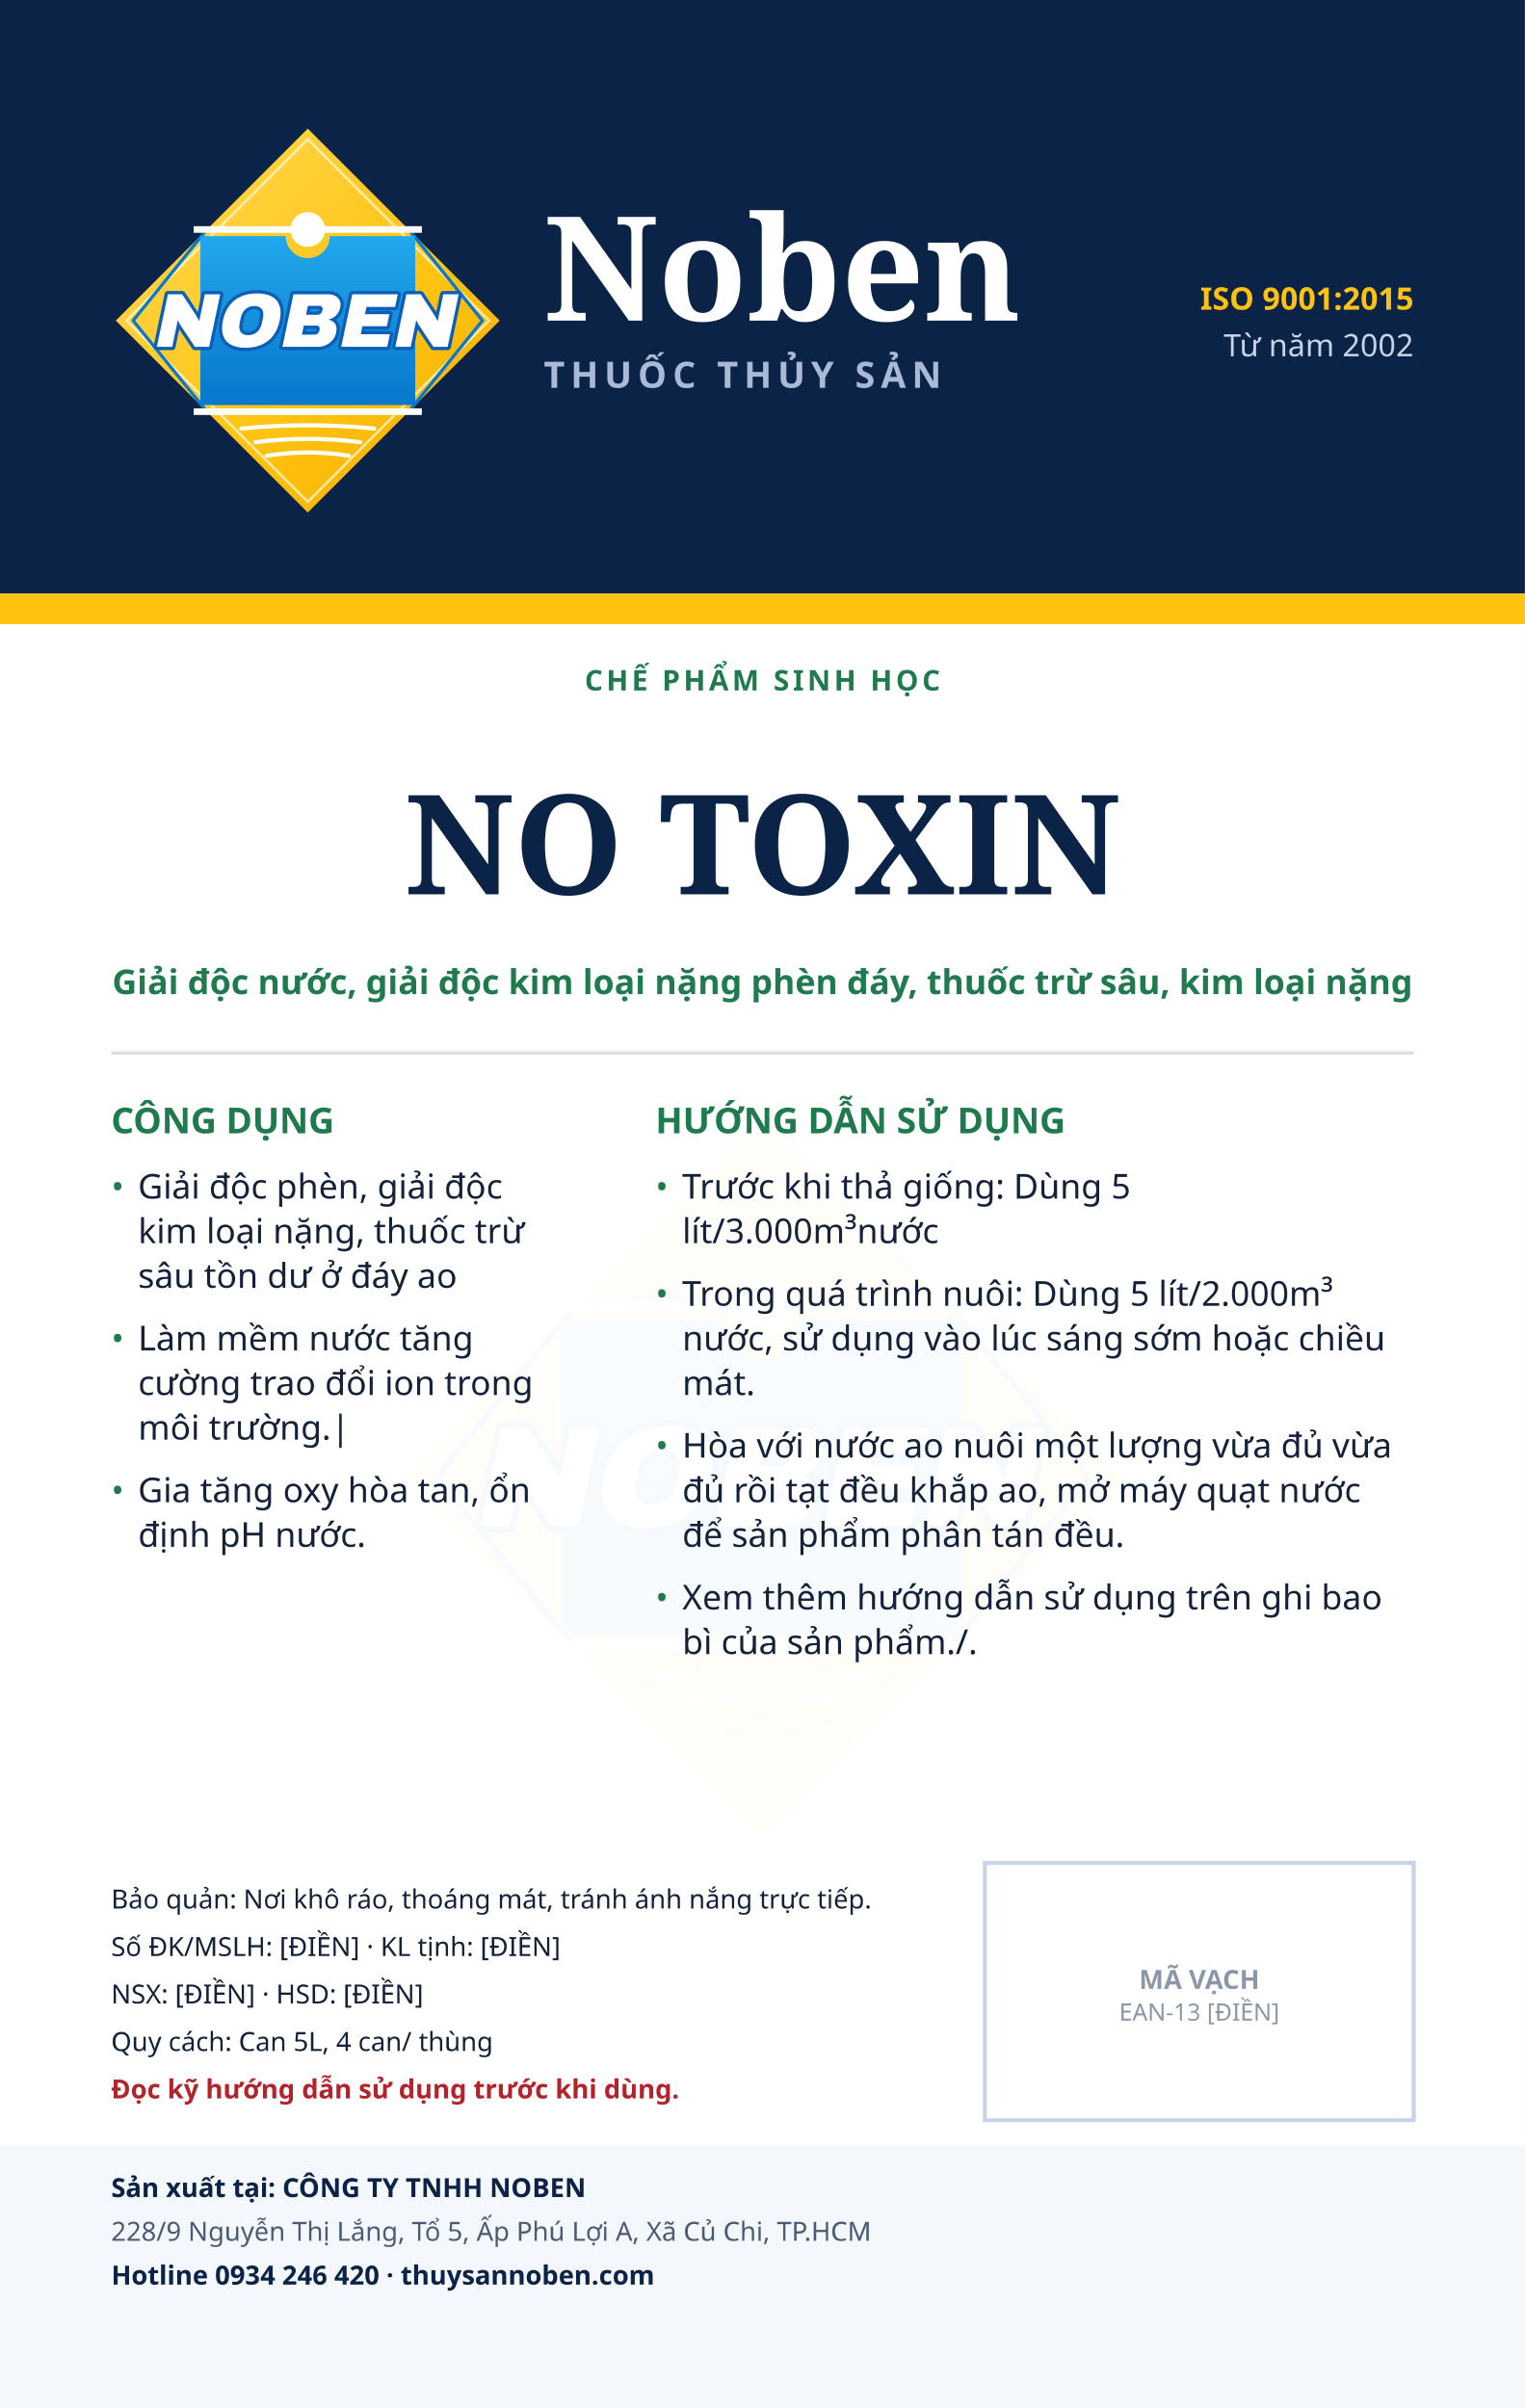
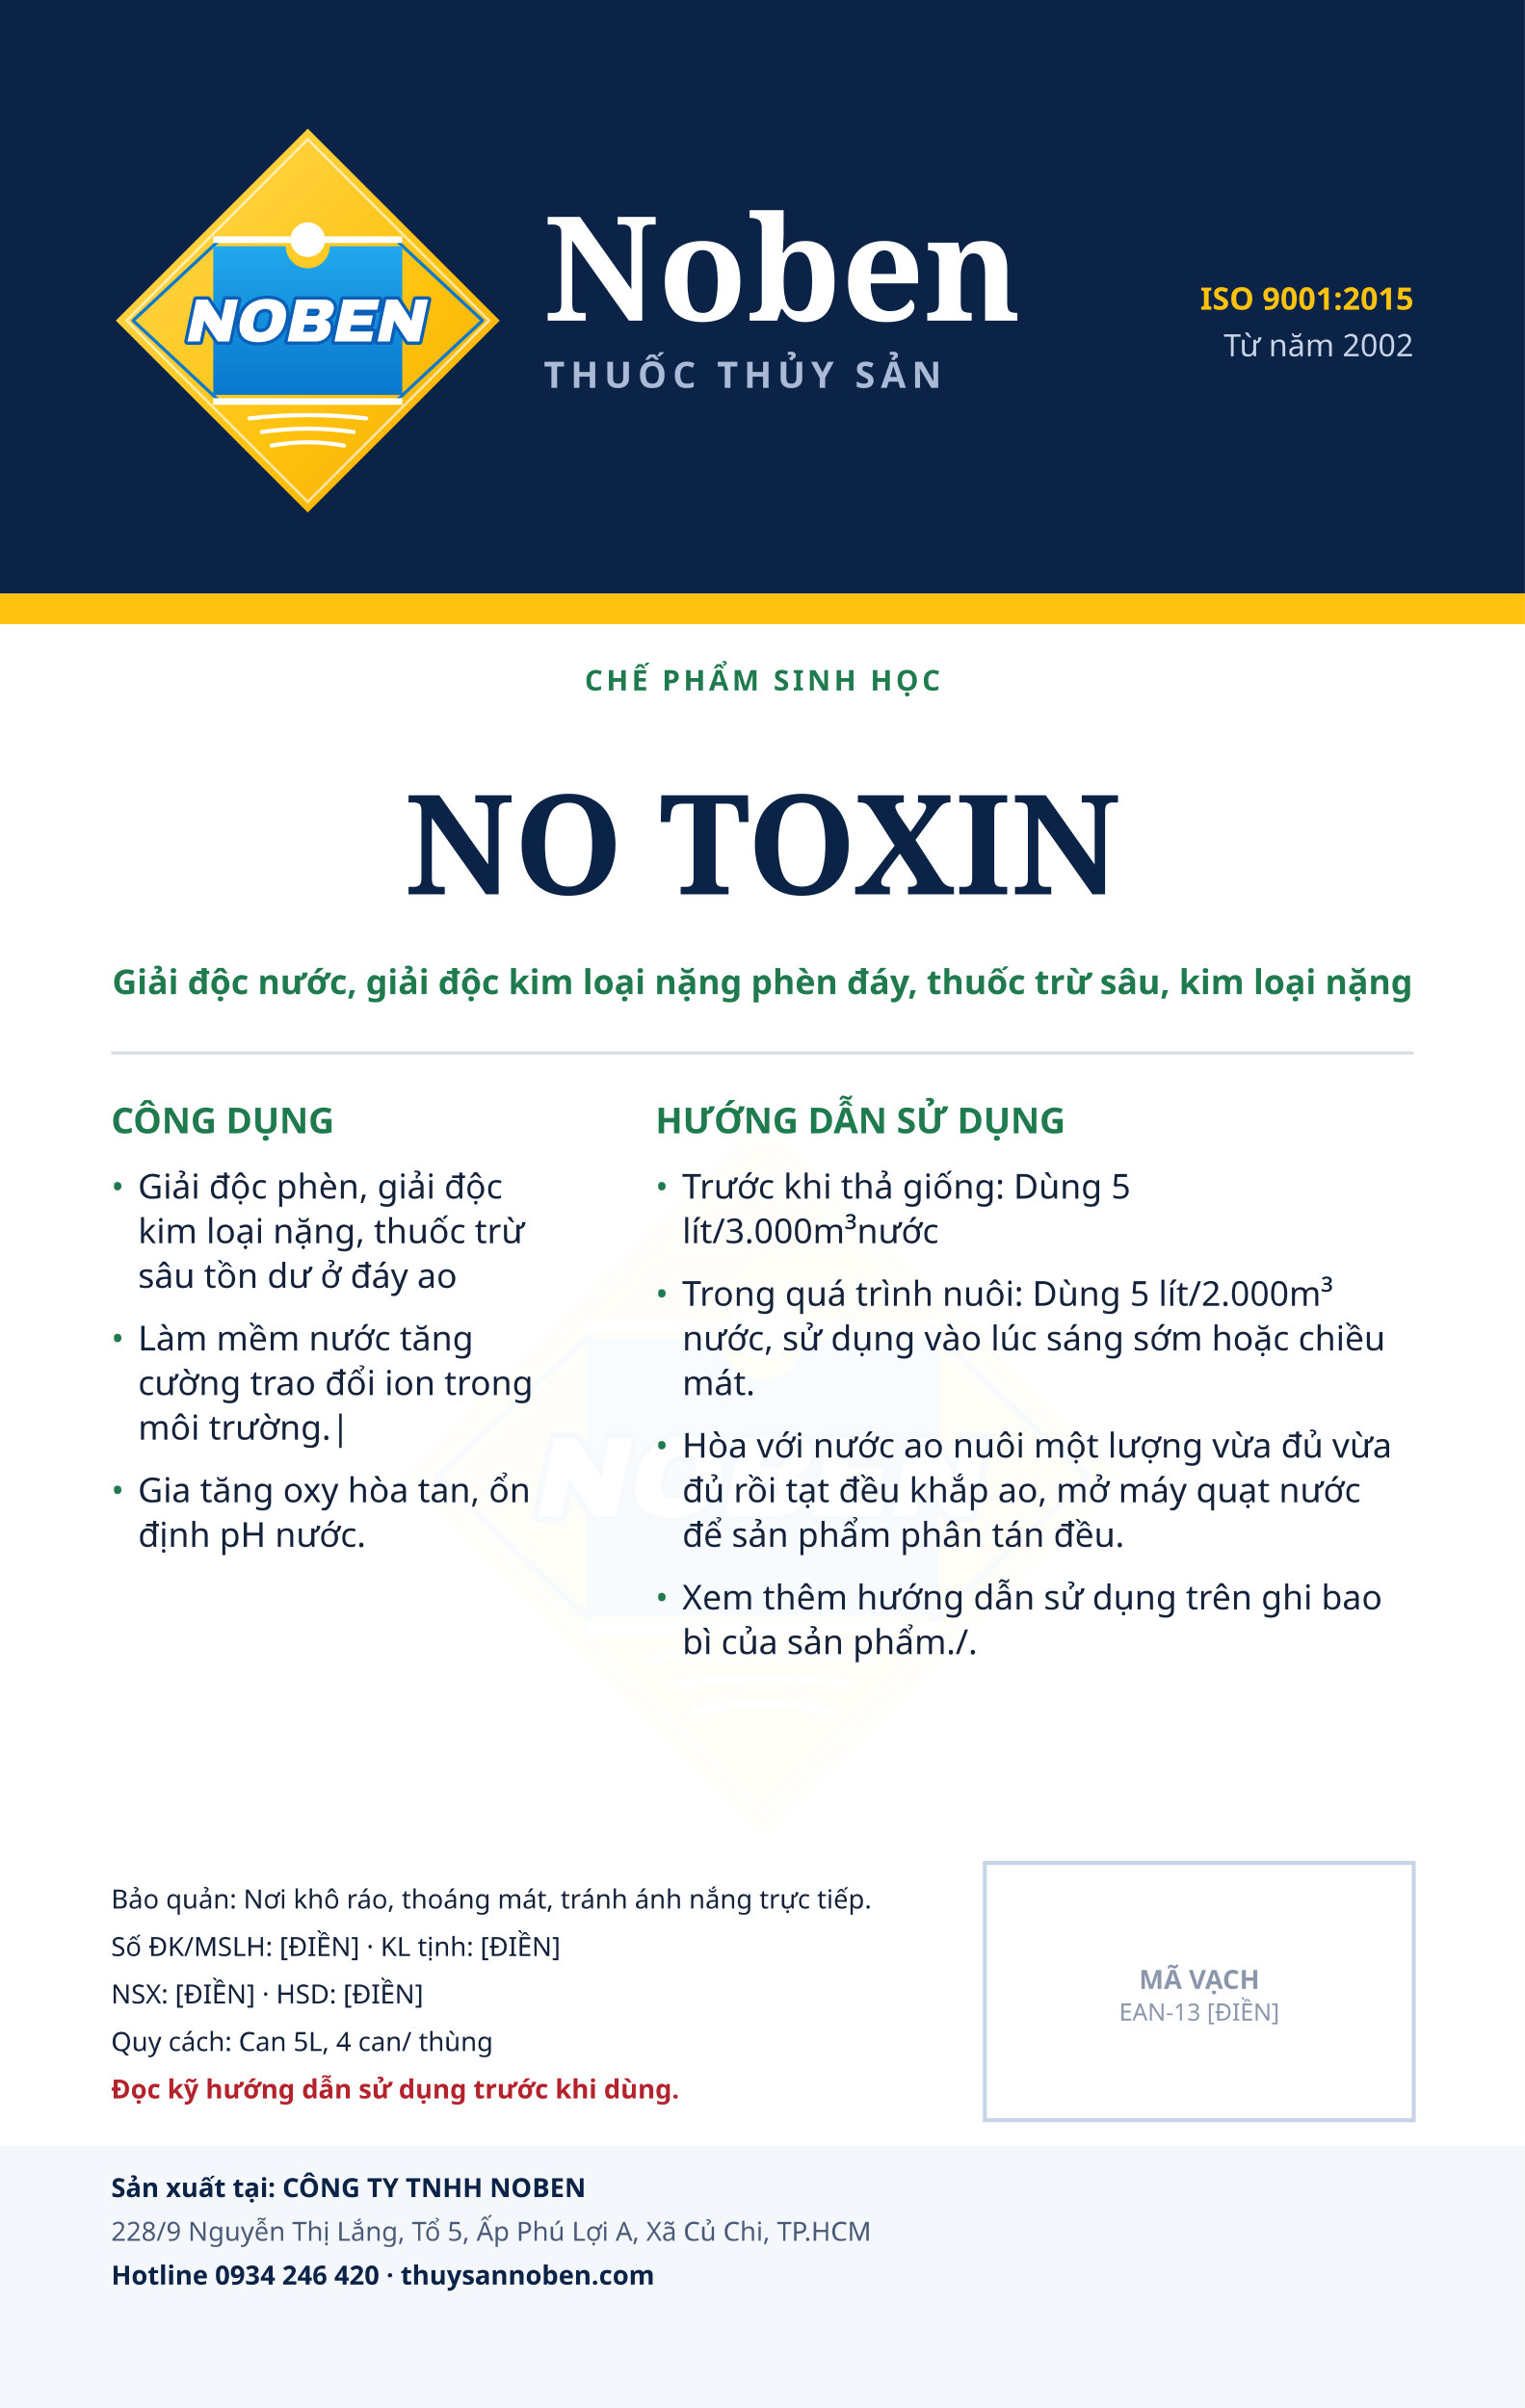
<svg xmlns="http://www.w3.org/2000/svg" xmlns:xlink="http://www.w3.org/1999/xlink" width="96mm" height="151.62mm" viewBox="-3 -3 96 151.62" data-trim="90 145.62" data-tran-le="3" data-an-toan="4">
  <defs>
    <clipPath id="nb-trang-giua">
      <rect x="0" y="36.29" width="90" height="95.81" />
    </clipPath>
  </defs>
  <g id="nen">
    <rect x="-3" y="-3" width="96" height="151.62" fill="#ffffff" />
    <rect x="-3" y="132.1" width="96" height="16.52" fill="#f4f7fb" />
    <g opacity="0.035" clip-path="url(#nb-trang-giua)">
      <use href="#nb-mark-art" xlink:href="#nb-mark-art" transform="translate(21.92 66.93) scale(0.09015)" />
    </g>
  </g>
  <g id="dai-thuong-hieu" data-khung="31.23 0 54.77 34.38">
    <rect x="-3" y="-3" width="96" height="37.38" fill="#0b2347" />
    <rect x="-3" y="34.38" width="96" height="1.92" fill="#ffc20e" />
    <text font-family="'Playfair Display ExtraBold', 'Playfair Display', serif" font-weight="800" font-size="9.14" fill="#ffffff" x="31.23" y="17.19">Noben</text>
    <text font-family="'Be Vietnam Pro SemiBold', 'Be Vietnam Pro', sans-serif" font-weight="600" font-size="2.29" fill="#a9b9d6" letter-spacing="0.37" x="31.23" y="21.42">THUỐC THỦY SẢN</text>
    <text font-family="'Be Vietnam Pro SemiBold', 'Be Vietnam Pro', sans-serif" font-weight="600" font-size="1.96" fill="#ffc20e" text-anchor="end" x="86" y="16.5">ISO 9001:2015</text>
    <text font-family="'Be Vietnam Pro', sans-serif" font-weight="400" font-size="1.96" fill="#c7d3e6" text-anchor="end" x="86" y="19.44">Từ năm 2002</text>
  </g>
  <g id="logo">
    <g transform="translate(4 4.81) scale(0.04834)">
      <g id="nb-mark-art">
        <defs>
          <linearGradient id="nb-g" x1="0" y1="0" x2="1" y2="1">
            <stop offset="0" stop-color="#ffdb57" />
            <stop offset=".618" stop-color="#ffc20e" />
            <stop offset="1" stop-color="#f2a900" />
          </linearGradient>
          <linearGradient id="nb-b" x1="0" y1="0" x2="0" y2="1">
            <stop offset="0" stop-color="#22a8ec" />
            <stop offset=".618" stop-color="#1289d8" />
            <stop offset="1" stop-color="#0878cc" />
          </linearGradient>
        </defs>
        <path d="M256 6 L506 256 L256 506 L6 256 Z" fill="url(#nb-g)" />
        <path d="M256 19.93 L492.07 256 L256 492.07 L19.93 256 Z" fill="none" stroke="#fff" stroke-opacity=".618" stroke-width="3.29" />
-         <path d="M387.36 137.36 L483.46 256 L387.36 374.64 M124.64 137.36 L28.54 256 L124.64 374.64" fill="none" stroke="#0878cc" stroke-width="4.18" stroke-linejoin="round" stroke-linecap="round" />
-         <path d="M107.42 137.36 H404.58 M107.42 374.64 H404.58" stroke="#fff" stroke-width="8.61" />
-         <path d="M116.03 145.97 H227.33 A28.67 28.67 0 0 0 284.67 145.97 H395.97 V366.03 H116.03 Z" fill="url(#nb-b)" />
-         <circle cx="256" cy="137.36" r="22.54" fill="#fff" />
-         <g transform="translate(52.1 290.22) scale(1.08111)">
-           <path d="M6.808 0.0 20.1 -63.296H37.396L52.312 -40.572Q52.947 -39.652 53.96 -37.904Q54.973 -36.156 56.022 -34.362Q57.071 -32.568 57.575 -31.464L58.074 -31.648Q58.523 -34.224 59.054 -36.754Q59.586 -39.284 59.856 -40.572L64.628 -63.296H83.12L69.828 0.0H52.624L35.765 -25.3Q34.587 -27.14 33.802 -28.658Q33.017 -30.176 32.295 -31.556L31.796 -31.372Q31.521 -29.624 31.154 -27.876Q30.787 -26.128 30.613 -25.3L25.3 0.0Z M113.676 1.104Q102.912 1.104 96.049 -2.576Q89.186 -6.256 86.674 -13.57Q84.162 -20.884 86.422 -31.648Q88.702 -42.504 94.276 -49.772Q99.85 -57.04 108.259 -60.72Q116.668 -64.4 127.432 -64.4Q138.288 -64.4 145.151 -60.72Q152.014 -57.04 154.536 -49.772Q157.058 -42.504 154.778 -31.648Q152.518 -20.884 146.934 -13.57Q141.35 -6.256 132.941 -2.576Q124.532 1.104 113.676 1.104ZM116.864 -14.076Q120.176 -14.076 122.928 -15.134Q125.68 -16.192 127.788 -18.124Q129.896 -20.056 131.294 -22.77Q132.692 -25.484 133.368 -28.704L134.604 -34.592Q135.281 -37.812 135.022 -40.526Q134.764 -43.24 133.468 -45.172Q132.172 -47.104 129.864 -48.162Q127.556 -49.22 124.244 -49.22Q120.932 -49.22 118.18 -48.162Q115.428 -47.104 113.366 -45.172Q111.304 -43.24 109.906 -40.526Q108.509 -37.812 107.832 -34.592L106.596 -28.704Q105.92 -25.484 106.178 -22.77Q106.436 -20.056 107.686 -18.124Q108.936 -16.192 111.244 -15.134Q113.552 -14.076 116.864 -14.076Z M158.08 0.0 171.372 -63.296H213.508Q218.292 -63.296 221.833 -61.318Q225.373 -59.34 227.031 -55.844Q228.689 -52.348 227.723 -47.748Q226.757 -43.148 224.667 -40.204Q222.577 -37.26 219.827 -35.558Q217.078 -33.856 214.052 -33.028L213.975 -32.66Q217.132 -31.924 219.469 -30.13Q221.807 -28.336 222.786 -25.116Q223.766 -21.896 222.704 -16.836Q221.641 -11.776 218.365 -8.004Q215.089 -4.232 210.504 -2.116Q205.92 0.0 200.768 0.0ZM181.503 -14.72H196.959Q199.075 -14.72 200.672 -16.192Q202.269 -17.664 202.888 -20.608Q203.177 -21.988 202.821 -23.138Q202.464 -24.288 201.542 -24.932Q200.619 -25.576 199.239 -25.576H183.783ZM186.526 -38.64H200.51Q201.982 -38.64 203.139 -39.33Q204.296 -40.02 205.165 -41.308Q206.033 -42.596 206.439 -44.528Q206.864 -46.552 205.783 -47.978Q204.703 -49.404 202.771 -49.404H188.787Z M228.932 0.0 242.224 -63.296H296.964L293.776 -48.116H259.368L257.533 -39.376H286.973L283.92 -24.84H254.48L252.452 -15.18H287.504L284.316 0.0Z M294.08 0.0 307.372 -63.296H324.668L339.584 -40.572Q340.219 -39.652 341.232 -37.904Q342.245 -36.156 343.294 -34.362Q344.343 -32.568 344.847 -31.464L345.346 -31.648Q345.795 -34.224 346.326 -36.754Q346.858 -39.284 347.128 -40.572L351.9 -63.296H370.392L357.1 0.0H339.896L323.037 -25.3Q321.859 -27.14 321.074 -28.658Q320.289 -30.176 319.567 -31.556L319.068 -31.372Q318.793 -29.624 318.426 -27.876Q318.059 -26.128 317.885 -25.3L312.572 0.0Z" fill="none" stroke="#0a5fb8" stroke-width="7.96" stroke-linejoin="round" />
+         <path d="M370.48 150.62 L483.46 256 L370.48 361.38 M141.52 150.62 L28.54 256 L141.52 361.38" fill="none" stroke="#0878cc" stroke-width="4.18" stroke-linejoin="round" stroke-linecap="round" />
+         <path d="M132.91 150.62 H379.09 M132.91 361.38 H379.09" stroke="#fff" stroke-width="8.61" />
+         <path d="M132.91 159.23 H227.33 A28.67 28.67 0 0 0 284.67 159.23 H379.09 V352.77 H132.91 Z" fill="url(#nb-b)" />
+         <circle cx="256" cy="150.62" r="22.54" fill="#fff" />
+         <g transform="translate(93.56 283.26) scale(0.8613)">
+           <path d="M6.808 0.0 20.1 -63.296H37.396L52.312 -40.572Q52.947 -39.652 53.96 -37.904Q54.973 -36.156 56.022 -34.362Q57.071 -32.568 57.575 -31.464L58.074 -31.648Q58.523 -34.224 59.054 -36.754Q59.586 -39.284 59.856 -40.572L64.628 -63.296H83.12L69.828 0.0H52.624L35.765 -25.3Q34.587 -27.14 33.802 -28.658Q33.017 -30.176 32.295 -31.556L31.796 -31.372Q31.521 -29.624 31.154 -27.876Q30.787 -26.128 30.613 -25.3L25.3 0.0Z M113.676 1.104Q102.912 1.104 96.049 -2.576Q89.186 -6.256 86.674 -13.57Q84.162 -20.884 86.422 -31.648Q88.702 -42.504 94.276 -49.772Q99.85 -57.04 108.259 -60.72Q116.668 -64.4 127.432 -64.4Q138.288 -64.4 145.151 -60.72Q152.014 -57.04 154.536 -49.772Q157.058 -42.504 154.778 -31.648Q152.518 -20.884 146.934 -13.57Q141.35 -6.256 132.941 -2.576Q124.532 1.104 113.676 1.104ZM116.864 -14.076Q120.176 -14.076 122.928 -15.134Q125.68 -16.192 127.788 -18.124Q129.896 -20.056 131.294 -22.77Q132.692 -25.484 133.368 -28.704L134.604 -34.592Q135.281 -37.812 135.022 -40.526Q134.764 -43.24 133.468 -45.172Q132.172 -47.104 129.864 -48.162Q127.556 -49.22 124.244 -49.22Q120.932 -49.22 118.18 -48.162Q115.428 -47.104 113.366 -45.172Q111.304 -43.24 109.906 -40.526Q108.509 -37.812 107.832 -34.592L106.596 -28.704Q105.92 -25.484 106.178 -22.77Q106.436 -20.056 107.686 -18.124Q108.936 -16.192 111.244 -15.134Q113.552 -14.076 116.864 -14.076Z M158.08 0.0 171.372 -63.296H213.508Q218.292 -63.296 221.833 -61.318Q225.373 -59.34 227.031 -55.844Q228.689 -52.348 227.723 -47.748Q226.757 -43.148 224.667 -40.204Q222.577 -37.26 219.827 -35.558Q217.078 -33.856 214.052 -33.028L213.975 -32.66Q217.132 -31.924 219.469 -30.13Q221.807 -28.336 222.786 -25.116Q223.766 -21.896 222.704 -16.836Q221.641 -11.776 218.365 -8.004Q215.089 -4.232 210.504 -2.116Q205.92 0.0 200.768 0.0ZM181.503 -14.72H196.959Q199.075 -14.72 200.672 -16.192Q202.269 -17.664 202.888 -20.608Q203.177 -21.988 202.821 -23.138Q202.464 -24.288 201.542 -24.932Q200.619 -25.576 199.239 -25.576H183.783ZM186.526 -38.64H200.51Q201.982 -38.64 203.139 -39.33Q204.296 -40.02 205.165 -41.308Q206.033 -42.596 206.439 -44.528Q206.864 -46.552 205.783 -47.978Q204.703 -49.404 202.771 -49.404H188.787Z M228.932 0.0 242.224 -63.296H296.964L293.776 -48.116H259.368L257.533 -39.376H286.973L283.92 -24.84H254.48L252.452 -15.18H287.504L284.316 0.0Z M294.08 0.0 307.372 -63.296H324.668L339.584 -40.572Q340.219 -39.652 341.232 -37.904Q342.245 -36.156 343.294 -34.362Q344.343 -32.568 344.847 -31.464L345.346 -31.648Q345.795 -34.224 346.326 -36.754Q346.858 -39.284 347.128 -40.572L351.9 -63.296H370.392L357.1 0.0H339.896L323.037 -25.3Q321.859 -27.14 321.074 -28.658Q320.289 -30.176 319.567 -31.556L319.068 -31.372Q318.793 -29.624 318.426 -27.876Q318.059 -26.128 317.885 -25.3L312.572 0.0Z" fill="none" stroke="#0a5fb8" stroke-width="10" stroke-linejoin="round" />
          <path d="M6.808 0.0 20.1 -63.296H37.396L52.312 -40.572Q52.947 -39.652 53.96 -37.904Q54.973 -36.156 56.022 -34.362Q57.071 -32.568 57.575 -31.464L58.074 -31.648Q58.523 -34.224 59.054 -36.754Q59.586 -39.284 59.856 -40.572L64.628 -63.296H83.12L69.828 0.0H52.624L35.765 -25.3Q34.587 -27.14 33.802 -28.658Q33.017 -30.176 32.295 -31.556L31.796 -31.372Q31.521 -29.624 31.154 -27.876Q30.787 -26.128 30.613 -25.3L25.3 0.0Z M113.676 1.104Q102.912 1.104 96.049 -2.576Q89.186 -6.256 86.674 -13.57Q84.162 -20.884 86.422 -31.648Q88.702 -42.504 94.276 -49.772Q99.85 -57.04 108.259 -60.72Q116.668 -64.4 127.432 -64.4Q138.288 -64.4 145.151 -60.72Q152.014 -57.04 154.536 -49.772Q157.058 -42.504 154.778 -31.648Q152.518 -20.884 146.934 -13.57Q141.35 -6.256 132.941 -2.576Q124.532 1.104 113.676 1.104ZM116.864 -14.076Q120.176 -14.076 122.928 -15.134Q125.68 -16.192 127.788 -18.124Q129.896 -20.056 131.294 -22.77Q132.692 -25.484 133.368 -28.704L134.604 -34.592Q135.281 -37.812 135.022 -40.526Q134.764 -43.24 133.468 -45.172Q132.172 -47.104 129.864 -48.162Q127.556 -49.22 124.244 -49.22Q120.932 -49.22 118.18 -48.162Q115.428 -47.104 113.366 -45.172Q111.304 -43.24 109.906 -40.526Q108.509 -37.812 107.832 -34.592L106.596 -28.704Q105.92 -25.484 106.178 -22.77Q106.436 -20.056 107.686 -18.124Q108.936 -16.192 111.244 -15.134Q113.552 -14.076 116.864 -14.076Z M158.08 0.0 171.372 -63.296H213.508Q218.292 -63.296 221.833 -61.318Q225.373 -59.34 227.031 -55.844Q228.689 -52.348 227.723 -47.748Q226.757 -43.148 224.667 -40.204Q222.577 -37.26 219.827 -35.558Q217.078 -33.856 214.052 -33.028L213.975 -32.66Q217.132 -31.924 219.469 -30.13Q221.807 -28.336 222.786 -25.116Q223.766 -21.896 222.704 -16.836Q221.641 -11.776 218.365 -8.004Q215.089 -4.232 210.504 -2.116Q205.92 0.0 200.768 0.0ZM181.503 -14.72H196.959Q199.075 -14.72 200.672 -16.192Q202.269 -17.664 202.888 -20.608Q203.177 -21.988 202.821 -23.138Q202.464 -24.288 201.542 -24.932Q200.619 -25.576 199.239 -25.576H183.783ZM186.526 -38.64H200.51Q201.982 -38.64 203.139 -39.33Q204.296 -40.02 205.165 -41.308Q206.033 -42.596 206.439 -44.528Q206.864 -46.552 205.783 -47.978Q204.703 -49.404 202.771 -49.404H188.787Z M228.932 0.0 242.224 -63.296H296.964L293.776 -48.116H259.368L257.533 -39.376H286.973L283.92 -24.84H254.48L252.452 -15.18H287.504L284.316 0.0Z M294.08 0.0 307.372 -63.296H324.668L339.584 -40.572Q340.219 -39.652 341.232 -37.904Q342.245 -36.156 343.294 -34.362Q344.343 -32.568 344.847 -31.464L345.346 -31.648Q345.795 -34.224 346.326 -36.754Q346.858 -39.284 347.128 -40.572L351.9 -63.296H370.392L357.1 0.0H339.896L323.037 -25.3Q321.859 -27.14 321.074 -28.658Q320.289 -30.176 319.567 -31.556L319.068 -31.372Q318.793 -29.624 318.426 -27.876Q318.059 -26.128 317.885 -25.3L312.572 0.0Z" fill="#fff" />
        </g>
-         <path d="M169.5 396.67 Q256 388.06 342.5 396.67 M188 414.39 Q256 405.78 324 414.39 M202.54 432.12 Q256 423.5 309.46 432.12" fill="none" stroke="#fff" stroke-width="5.32" stroke-linecap="round" />
+         <path d="M179.92 383.41 Q256 374.8 332.08 383.41 M196.19 401.13 Q256 392.52 315.81 401.13 M208.98 418.85 Q256 410.24 303.02 418.85" fill="none" stroke="#fff" stroke-width="5.32" stroke-linecap="round" />
      </g>
    </g>
  </g>
  <g id="ten-san-pham" data-khung="4 36.29 82 29.42">
    <text font-family="'Be Vietnam Pro SemiBold', 'Be Vietnam Pro', sans-serif" font-weight="600" font-size="1.8" fill="#1f7a4d" text-anchor="middle" letter-spacing="0.22">
      <tspan x="45" y="40.48">CHẾ PHẨM SINH HỌC</tspan>
    </text>
    <text font-family="'Playfair Display ExtraBold', 'Playfair Display', serif" font-weight="800" font-size="8.74" fill="#0b2347" text-anchor="middle">
      <tspan x="45" y="53.31">NO TOXIN</tspan>
    </text>
    <text font-family="'Be Vietnam Pro SemiBold', 'Be Vietnam Pro', sans-serif" font-weight="600" font-size="2.16" fill="#1f7a4d" text-anchor="middle">
      <tspan x="45" y="59.6">Giải độc nước, giải độc kim loại nặng phèn đáy, thuốc trừ sâu, kim loại nặng</tspan>
    </text>
  </g>
  <g id="cong-dung" data-khung="4 65.72 29.51 29.27">
    <line x1="4" y1="63.3" x2="86" y2="63.3" stroke="#0b2347" stroke-opacity="0.15" stroke-width="0.2" />
    <text font-family="'Be Vietnam Pro SemiBold', 'Be Vietnam Pro', sans-serif" font-weight="600" font-size="2.25" fill="#1f7a4d">
      <tspan x="4" y="68.36">CÔNG DỤNG</tspan>
    </text>
    <text font-family="'Be Vietnam Pro', sans-serif" font-weight="400" font-size="2.16" fill="#1f7a4d" x="4" y="72.47">•</text>
    <text font-family="'Be Vietnam Pro', sans-serif" font-weight="400" font-size="2.16" fill="#13213a">
      <tspan x="5.69" y="72.47">Giải độc phèn, giải độc</tspan>
      <tspan x="5.69" y="75.28">kim loại nặng, thuốc trừ</tspan>
      <tspan x="5.69" y="78.09">sâu tồn dư ở đáy ao</tspan>
    </text>
    <text font-family="'Be Vietnam Pro', sans-serif" font-weight="400" font-size="2.16" fill="#1f7a4d" x="4" y="82.03">•</text>
    <text font-family="'Be Vietnam Pro', sans-serif" font-weight="400" font-size="2.16" fill="#13213a">
      <tspan x="5.69" y="82.03">Làm mềm nước tăng</tspan>
      <tspan x="5.69" y="84.84">cường trao đổi ion trong</tspan>
      <tspan x="5.69" y="87.65">môi trường.|</tspan>
    </text>
    <text font-family="'Be Vietnam Pro', sans-serif" font-weight="400" font-size="2.16" fill="#1f7a4d" x="4" y="91.59">•</text>
    <text font-family="'Be Vietnam Pro', sans-serif" font-weight="400" font-size="2.16" fill="#13213a">
      <tspan x="5.69" y="91.59">Gia tăng oxy hòa tan, ổn</tspan>
      <tspan x="5.69" y="94.4">định pH nước.</tspan>
    </text>
  </g>
  <g id="huong-dan" data-khung="38.26 65.72 47.74 36.02">
    <text font-family="'Be Vietnam Pro SemiBold', 'Be Vietnam Pro', sans-serif" font-weight="600" font-size="2.25" fill="#1f7a4d">
      <tspan x="38.26" y="68.36">HƯỚNG DẪN SỬ DỤNG</tspan>
    </text>
    <text font-family="'Be Vietnam Pro', sans-serif" font-weight="400" font-size="2.16" fill="#1f7a4d" x="38.26" y="72.47">•</text>
    <text font-family="'Be Vietnam Pro', sans-serif" font-weight="400" font-size="2.16" fill="#13213a">
      <tspan x="39.95" y="72.47">Trước khi thả giống: Dùng 5</tspan>
      <tspan x="39.95" y="75.28">lít/3.000m³nước</tspan>
    </text>
    <text font-family="'Be Vietnam Pro', sans-serif" font-weight="400" font-size="2.16" fill="#1f7a4d" x="38.26" y="79.22">•</text>
    <text font-family="'Be Vietnam Pro', sans-serif" font-weight="400" font-size="2.16" fill="#13213a">
      <tspan x="39.95" y="79.22">Trong quá trình nuôi: Dùng 5 lít/2.000m³</tspan>
      <tspan x="39.95" y="82.03">nước, sử dụng vào lúc sáng sớm hoặc chiều</tspan>
      <tspan x="39.95" y="84.84">mát.</tspan>
    </text>
    <text font-family="'Be Vietnam Pro', sans-serif" font-weight="400" font-size="2.16" fill="#1f7a4d" x="38.26" y="88.78">•</text>
    <text font-family="'Be Vietnam Pro', sans-serif" font-weight="400" font-size="2.16" fill="#13213a">
      <tspan x="39.95" y="88.78">Hòa với nước ao nuôi một lượng vừa đủ vừa</tspan>
      <tspan x="39.95" y="91.59">đủ rồi tạt đều khắp ao, mở máy quạt nước</tspan>
      <tspan x="39.95" y="94.4">để sản phẩm phân tán đều.</tspan>
    </text>
    <text font-family="'Be Vietnam Pro', sans-serif" font-weight="400" font-size="2.16" fill="#1f7a4d" x="38.26" y="98.34">•</text>
    <text font-family="'Be Vietnam Pro', sans-serif" font-weight="400" font-size="2.16" fill="#13213a">
      <tspan x="39.95" y="98.34">Xem thêm hướng dẫn sử dụng trên ghi bao</tspan>
      <tspan x="39.95" y="101.15">bì của sản phẩm./.</tspan>
    </text>
  </g>
  <g id="thanh-phan">
</g>
  <g id="phap-ly" data-khung="4 114.3 82 27.32">
    <text font-family="'Be Vietnam Pro', sans-serif" font-weight="400" font-size="1.66" fill="#13213a">
      <tspan x="4" y="117.17">Bảo quản: Nơi khô ráo, thoáng mát, tránh ánh nắng trực tiếp.</tspan>
    </text>
    <text font-family="'Be Vietnam Pro', sans-serif" font-weight="400" font-size="1.66" fill="#13213a">
      <tspan x="4" y="120.16">Số ĐK/MSLH: [ĐIỀN] · KL tịnh: [ĐIỀN]</tspan>
    </text>
    <text font-family="'Be Vietnam Pro', sans-serif" font-weight="400" font-size="1.66" fill="#13213a">
      <tspan x="4" y="123.15">NSX: [ĐIỀN] · HSD: [ĐIỀN]</tspan>
    </text>
    <text font-family="'Be Vietnam Pro', sans-serif" font-weight="400" font-size="1.66" fill="#13213a">
      <tspan x="4" y="126.14">Quy cách: Can 5L, 4 can/ thùng</tspan>
    </text>
    <text font-family="'Be Vietnam Pro SemiBold', 'Be Vietnam Pro', sans-serif" font-weight="600" font-size="1.66" fill="#b4232c">
      <tspan x="4" y="129.13">Đọc kỹ hướng dẫn sử dụng trước khi dùng.</tspan>
    </text>
    <text font-family="'Be Vietnam Pro SemiBold', 'Be Vietnam Pro', sans-serif" font-weight="600" font-size="1.66" fill="#0b2347">
      <tspan x="4" y="135.34">Sản xuất tại: CÔNG TY TNHH NOBEN</tspan>
    </text>
    <text font-family="'Be Vietnam Pro', sans-serif" font-weight="400" font-size="1.66" fill="#4a5b78">
      <tspan x="4" y="138.09">228/9 Nguyễn Thị Lắng, Tổ 5, Ấp Phú Lợi A, Xã Củ Chi, TP.HCM</tspan>
    </text>
    <text font-family="'Be Vietnam Pro SemiBold', 'Be Vietnam Pro', sans-serif" font-weight="600" font-size="1.66" fill="#0b2347">
      <tspan x="4" y="140.85">Hotline 0934 246 420 · thuysannoben.com</tspan>
    </text>
  </g>
  <g id="ma-vach" data-khung="59 114.3 27 16.2">
    <rect x="59" y="114.3" width="27" height="16.2" fill="#ffffff" stroke="#c7d3e6" stroke-width="0.25" />
    <text font-family="'Be Vietnam Pro SemiBold', 'Be Vietnam Pro', sans-serif" font-weight="600" font-size="1.66" fill="#8a97ab" text-anchor="middle" x="72.5" y="122.23">MÃ VẠCH</text>
    <text font-family="'Be Vietnam Pro', sans-serif" font-weight="400" font-size="1.5" fill="#8a97ab" text-anchor="middle" x="72.5" y="124.23">EAN-13 [ĐIỀN]</text>
  </g>
  <g id="vung-an-toan" display="none">
    <rect x="-3" y="-3" width="96" height="151.62" fill="none" stroke="#e6007e" stroke-width="0.2" />
    <rect x="0" y="0" width="90" height="145.62" fill="none" stroke="#00a0e9" stroke-width="0.25" />
    <rect x="4" y="4" width="82" height="137.62" fill="none" stroke="#2fb34a" stroke-width="0.2" stroke-dasharray="1 1" />
    <line x1="0" y1="90" x2="90" y2="90" stroke="#ffc20e" stroke-width="0.2" stroke-dasharray="2 1" />
  </g>
</svg>
